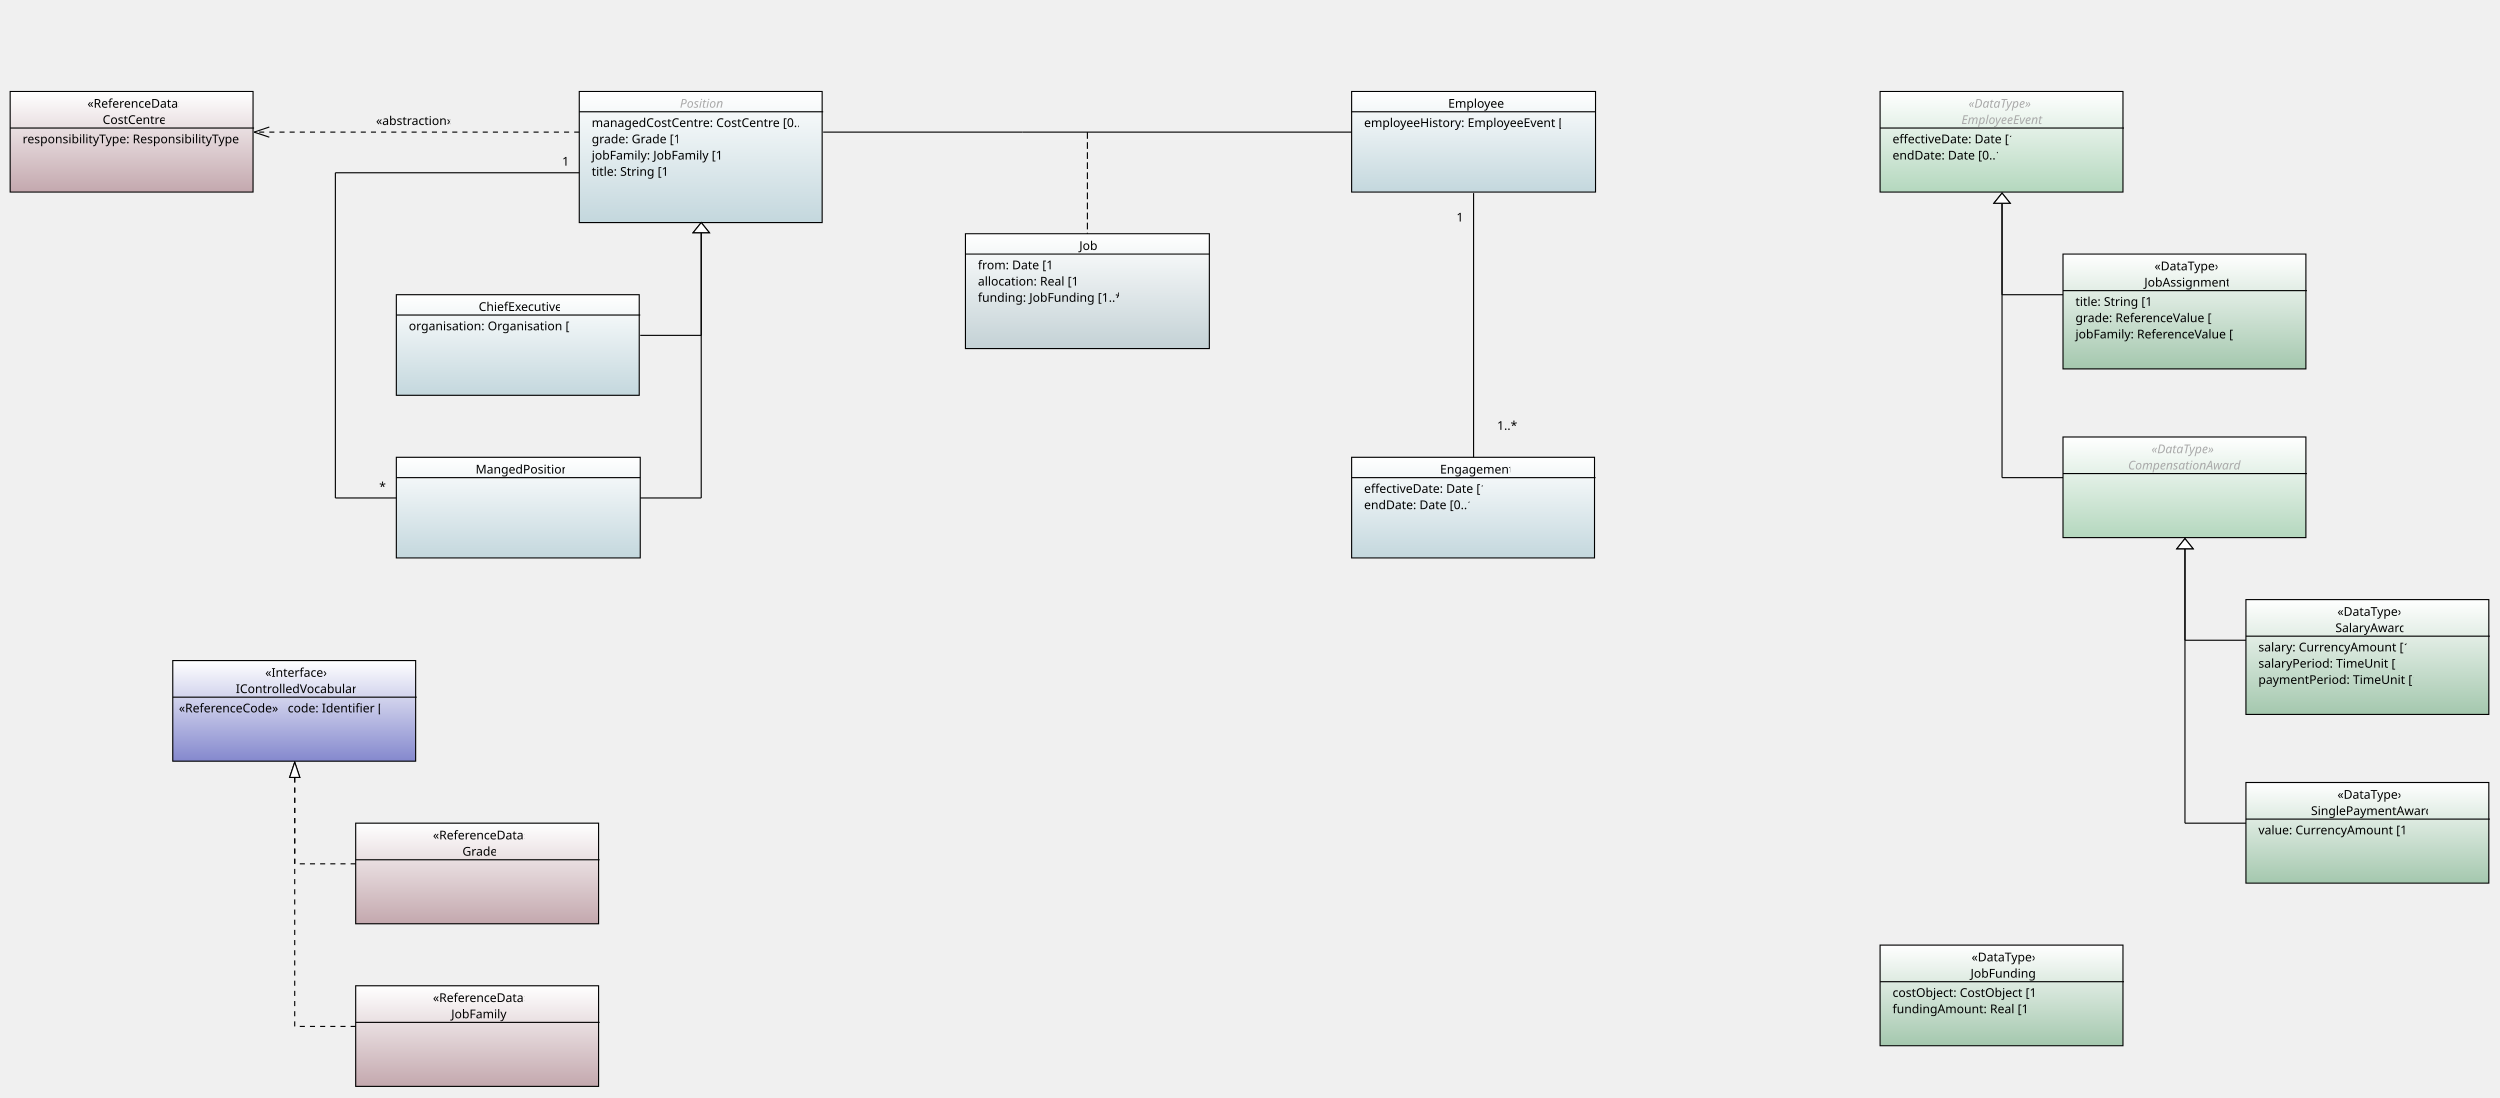
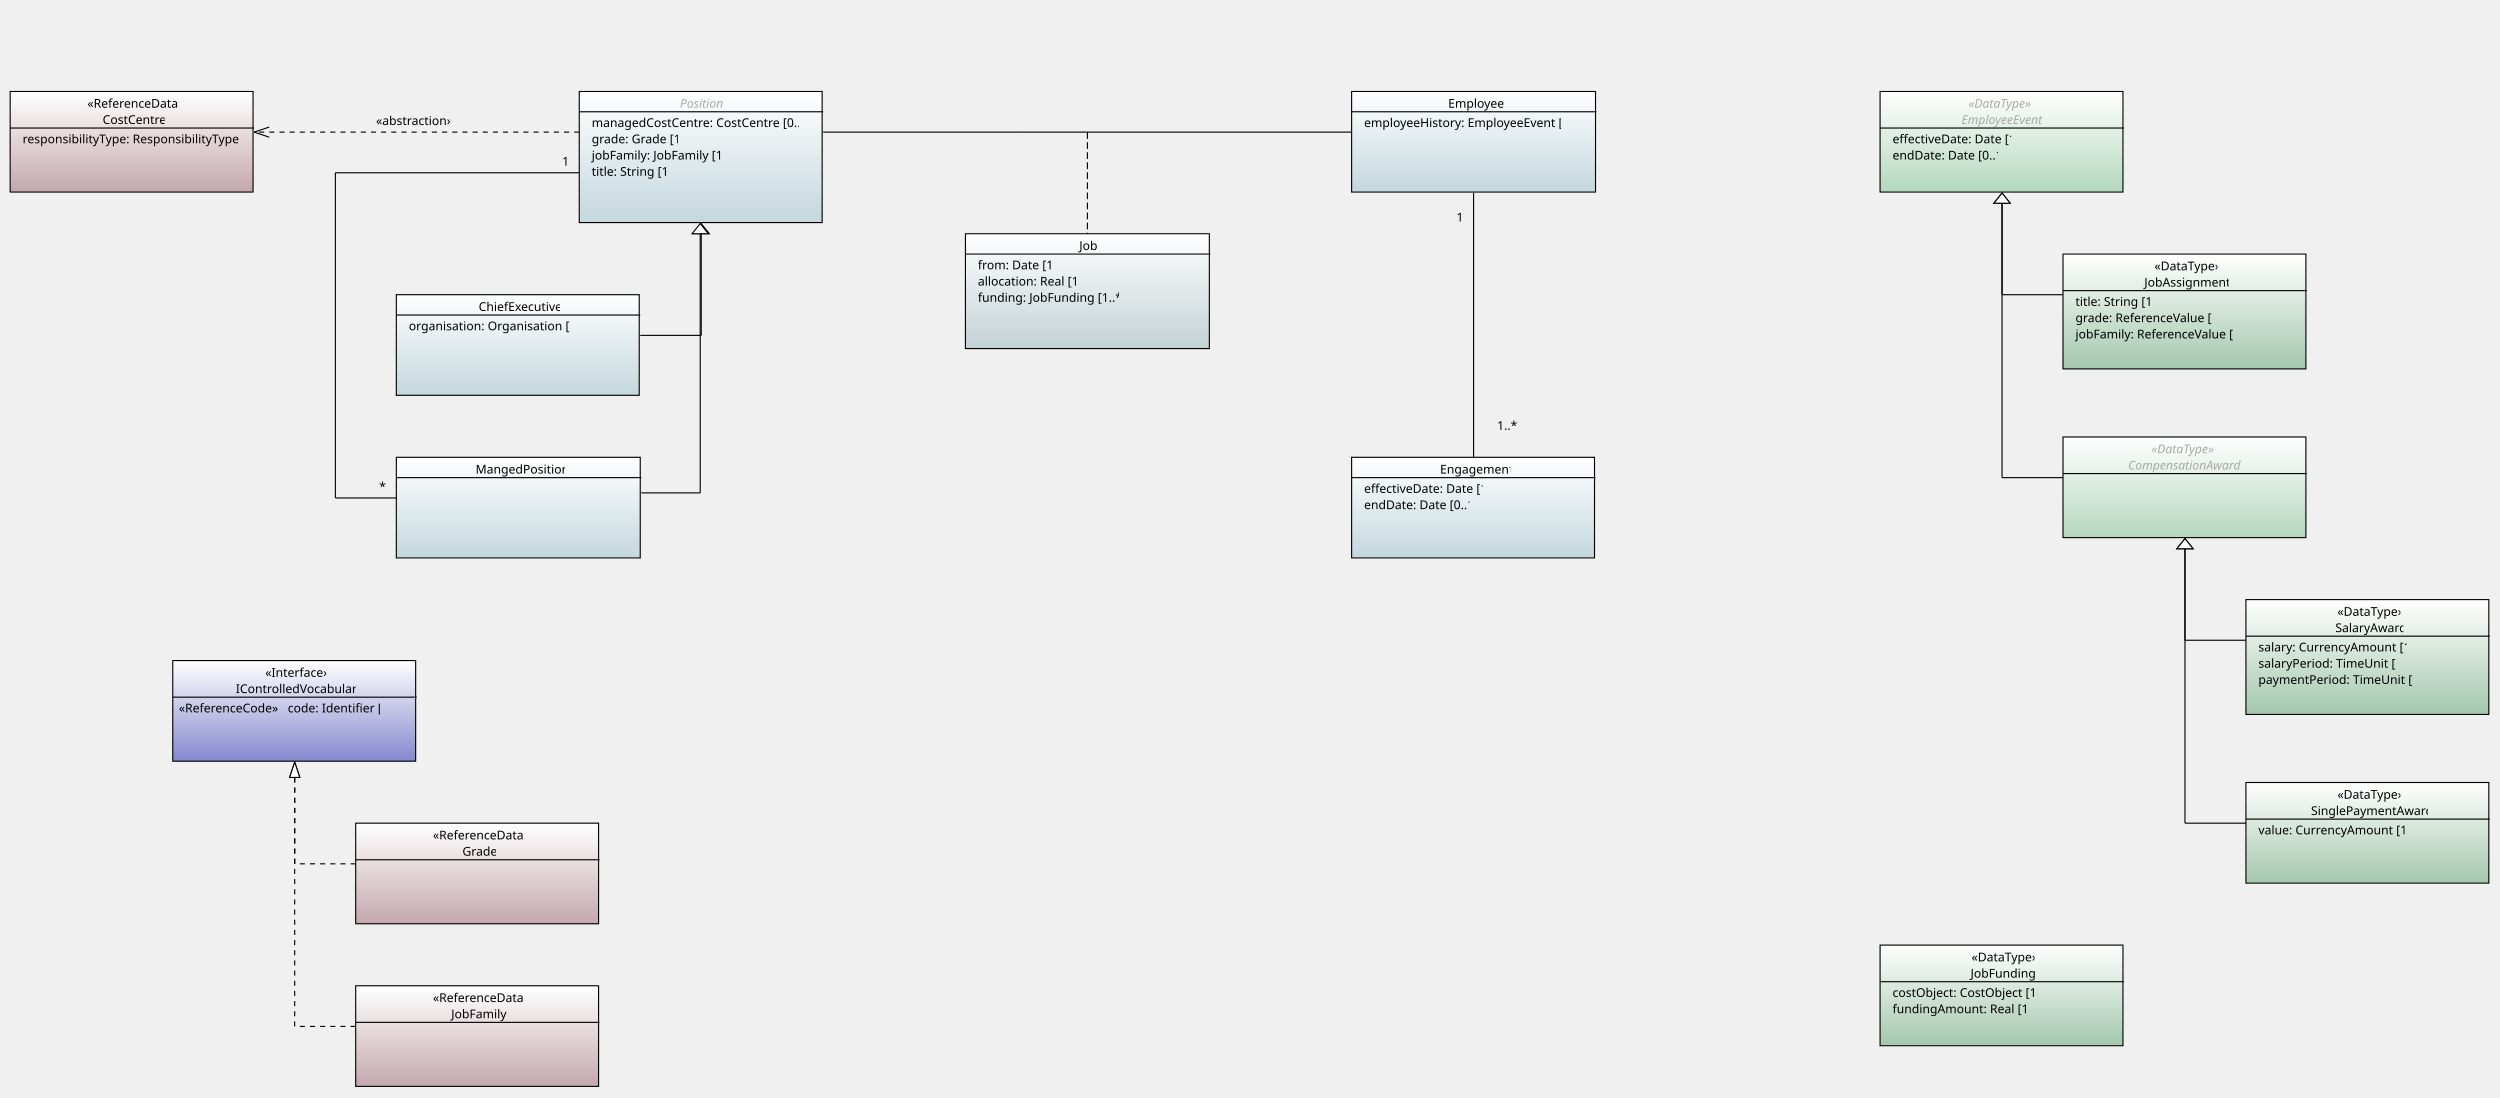
<svg xmlns="http://www.w3.org/2000/svg" xmlns:xlink="http://www.w3.org/1999/xlink" stroke-dasharray="none" shape-rendering="auto" font-family="'Dialog'" width="2460" text-rendering="auto" fill-opacity="1" contentScriptType="text/ecmascript" color-interpolation="auto" color-rendering="auto" preserveAspectRatio="xMidYMid meet" font-size="12px" viewBox="0 0 2460 1080" fill="black" stroke="black" image-rendering="auto" stroke-miterlimit="10" zoomAndPan="magnify" version="1.0" stroke-linecap="square" stroke-linejoin="miter" contentStyleType="text/css" font-style="normal" height="1080" stroke-width="1" stroke-dashoffset="0" font-weight="normal" stroke-opacity="1">
  <defs id="genericDefs" />
  <g>
    <defs id="defs1">
      <linearGradient x1="390" x2="390" y1="450" gradientUnits="userSpaceOnUse" y2="550" xlink:type="simple" xlink:actuate="onLoad" id="linearGradient1" xlink:show="other" spreadMethod="pad">
        <stop stop-opacity="1" stop-color="white" offset="0%" />
        <stop stop-opacity="1" stop-color="rgb(195,215,221)" offset="100%" />
      </linearGradient>
      <linearGradient x1="1330" x2="1330" y1="90" gradientUnits="userSpaceOnUse" y2="190" xlink:type="simple" xlink:actuate="onLoad" id="linearGradient2" xlink:show="other" spreadMethod="pad">
        <stop stop-opacity="1" stop-color="white" offset="0%" />
        <stop stop-opacity="1" stop-color="rgb(195,215,221)" offset="100%" />
      </linearGradient>
      <linearGradient x1="950" x2="950" y1="230" gradientUnits="userSpaceOnUse" y2="344" xlink:type="simple" xlink:actuate="onLoad" id="linearGradient3" xlink:show="other" spreadMethod="pad">
        <stop stop-opacity="1" stop-color="white" offset="0%" />
        <stop stop-opacity="1" stop-color="rgb(195,209,213)" offset="100%" />
      </linearGradient>
      <linearGradient x1="170" x2="170" y1="650" gradientUnits="userSpaceOnUse" y2="750" xlink:type="simple" xlink:actuate="onLoad" id="linearGradient4" xlink:show="other" spreadMethod="pad">
        <stop stop-opacity="1" stop-color="white" offset="0%" />
        <stop stop-opacity="1" stop-color="rgb(131,135,205)" offset="100%" />
      </linearGradient>
      <linearGradient x1="350" x2="350" y1="810" gradientUnits="userSpaceOnUse" y2="910" xlink:type="simple" xlink:actuate="onLoad" id="linearGradient5" xlink:show="other" spreadMethod="pad">
        <stop stop-opacity="1" stop-color="white" offset="0%" />
        <stop stop-opacity="1" stop-color="rgb(195,167,173)" offset="100%" />
      </linearGradient>
      <linearGradient x1="350" x2="350" y1="970" gradientUnits="userSpaceOnUse" y2="1070" xlink:type="simple" xlink:actuate="onLoad" id="linearGradient6" xlink:show="other" spreadMethod="pad">
        <stop stop-opacity="1" stop-color="white" offset="0%" />
        <stop stop-opacity="1" stop-color="rgb(195,167,173)" offset="100%" />
      </linearGradient>
      <linearGradient x1="570" x2="570" y1="90" gradientUnits="userSpaceOnUse" y2="220" xlink:type="simple" xlink:actuate="onLoad" id="linearGradient7" xlink:show="other" spreadMethod="pad">
        <stop stop-opacity="1" stop-color="white" offset="0%" />
        <stop stop-opacity="1" stop-color="rgb(195,215,221)" offset="100%" />
      </linearGradient>
      <linearGradient x1="390" x2="390" y1="290" gradientUnits="userSpaceOnUse" y2="390" xlink:type="simple" xlink:actuate="onLoad" id="linearGradient8" xlink:show="other" spreadMethod="pad">
        <stop stop-opacity="1" stop-color="white" offset="0%" />
        <stop stop-opacity="1" stop-color="rgb(195,215,221)" offset="100%" />
      </linearGradient>
      <linearGradient x1="10" x2="10" y1="90" gradientUnits="userSpaceOnUse" y2="190" xlink:type="simple" xlink:actuate="onLoad" id="linearGradient9" xlink:show="other" spreadMethod="pad">
        <stop stop-opacity="1" stop-color="white" offset="0%" />
        <stop stop-opacity="1" stop-color="rgb(195,167,173)" offset="100%" />
      </linearGradient>
      <linearGradient x1="1850" x2="1850" y1="90" gradientUnits="userSpaceOnUse" y2="190" xlink:type="simple" xlink:actuate="onLoad" id="linearGradient10" xlink:show="other" spreadMethod="pad">
        <stop stop-opacity="1" stop-color="white" offset="0%" />
        <stop stop-opacity="1" stop-color="rgb(179,215,189)" offset="100%" />
      </linearGradient>
      <linearGradient x1="2030" x2="2030" y1="250" gradientUnits="userSpaceOnUse" y2="364" xlink:type="simple" xlink:actuate="onLoad" id="linearGradient11" xlink:show="other" spreadMethod="pad">
        <stop stop-opacity="1" stop-color="white" offset="0%" />
        <stop stop-opacity="1" stop-color="rgb(163,199,173)" offset="100%" />
      </linearGradient>
      <linearGradient x1="2030" x2="2030" y1="430" gradientUnits="userSpaceOnUse" y2="530" xlink:type="simple" xlink:actuate="onLoad" id="linearGradient12" xlink:show="other" spreadMethod="pad">
        <stop stop-opacity="1" stop-color="white" offset="0%" />
        <stop stop-opacity="1" stop-color="rgb(179,215,189)" offset="100%" />
      </linearGradient>
      <linearGradient x1="2210" x2="2210" y1="590" gradientUnits="userSpaceOnUse" y2="704" xlink:type="simple" xlink:actuate="onLoad" id="linearGradient13" xlink:show="other" spreadMethod="pad">
        <stop stop-opacity="1" stop-color="white" offset="0%" />
        <stop stop-opacity="1" stop-color="rgb(163,199,173)" offset="100%" />
      </linearGradient>
      <linearGradient x1="2210" x2="2210" y1="770" gradientUnits="userSpaceOnUse" y2="870" xlink:type="simple" xlink:actuate="onLoad" id="linearGradient14" xlink:show="other" spreadMethod="pad">
        <stop stop-opacity="1" stop-color="white" offset="0%" />
        <stop stop-opacity="1" stop-color="rgb(163,199,173)" offset="100%" />
      </linearGradient>
      <linearGradient x1="1330" x2="1330" y1="450" gradientUnits="userSpaceOnUse" y2="550" xlink:type="simple" xlink:actuate="onLoad" id="linearGradient15" xlink:show="other" spreadMethod="pad">
        <stop stop-opacity="1" stop-color="white" offset="0%" />
        <stop stop-opacity="1" stop-color="rgb(195,215,221)" offset="100%" />
      </linearGradient>
      <linearGradient x1="1850" x2="1850" y1="930" gradientUnits="userSpaceOnUse" y2="1030" xlink:type="simple" xlink:actuate="onLoad" id="linearGradient16" xlink:show="other" spreadMethod="pad">
        <stop stop-opacity="1" stop-color="white" offset="0%" />
        <stop stop-opacity="1" stop-color="rgb(163,199,173)" offset="100%" />
      </linearGradient>
      <clipPath clipPathUnits="userSpaceOnUse" id="clipPath1">
        <path d="M390 450 L390 549 L630 549 L630 450 Z" />
      </clipPath>
      <clipPath clipPathUnits="userSpaceOnUse" id="clipPath2">
        <path d="M467 452 L556 452 L556 469 L467 469 L467 452 Z" />
      </clipPath>
      <clipPath clipPathUnits="userSpaceOnUse" id="clipPath3">
        <path d="M390 469 L632 469 L632 551 L390 551 L390 469 Z" />
      </clipPath>
      <clipPath clipPathUnits="userSpaceOnUse" id="clipPath4">
        <path d="M389 449 L632 449 L632 551 L389 551 L389 449 Z" />
      </clipPath>
      <clipPath clipPathUnits="userSpaceOnUse" id="clipPath5">
        <path d="M1330 90 L1330 189 L1570 189 L1570 90 Z" />
      </clipPath>
      <clipPath clipPathUnits="userSpaceOnUse" id="clipPath6">
        <path d="M1424 92 L1479 92 L1479 109 L1424 109 L1424 92 Z" />
      </clipPath>
      <clipPath clipPathUnits="userSpaceOnUse" id="clipPath7">
        <path d="M1335 111 L1536 111 L1536 128 L1335 128 L1335 111 Z" />
      </clipPath>
      <clipPath clipPathUnits="userSpaceOnUse" id="clipPath8">
        <path d="M1330 109 L1572 109 L1572 191 L1330 191 L1330 109 Z" />
      </clipPath>
      <clipPath clipPathUnits="userSpaceOnUse" id="clipPath9">
        <path d="M1329 89 L1572 89 L1572 191 L1329 191 L1329 89 Z" />
      </clipPath>
      <clipPath clipPathUnits="userSpaceOnUse" id="clipPath10">
        <path d="M950 230 L950 343 L1190 343 L1190 230 Z" />
      </clipPath>
      <clipPath clipPathUnits="userSpaceOnUse" id="clipPath11">
        <path d="M1061 232 L1082 232 L1082 249 L1061 249 L1061 232 Z" />
      </clipPath>
      <clipPath clipPathUnits="userSpaceOnUse" id="clipPath12">
        <path d="M955 251 L1036 251 L1036 268 L955 268 L955 251 Z" />
      </clipPath>
      <clipPath clipPathUnits="userSpaceOnUse" id="clipPath13">
        <path d="M955 267 L1060 267 L1060 284 L955 284 L955 267 Z" />
      </clipPath>
      <clipPath clipPathUnits="userSpaceOnUse" id="clipPath14">
        <path d="M955 283 L1101 283 L1101 300 L955 300 L955 283 Z" />
      </clipPath>
      <clipPath clipPathUnits="userSpaceOnUse" id="clipPath15">
        <path d="M950 249 L1192 249 L1192 345 L950 345 L950 249 Z" />
      </clipPath>
      <clipPath clipPathUnits="userSpaceOnUse" id="clipPath16">
        <path d="M949 229 L1192 229 L1192 345 L949 345 L949 229 Z" />
      </clipPath>
      <clipPath clipPathUnits="userSpaceOnUse" id="clipPath17">
        <path d="M170 650 L170 749 L409 749 L409 650 Z" />
      </clipPath>
      <clipPath clipPathUnits="userSpaceOnUse" id="clipPath18">
        <path d="M260 652 L321 652 L321 669 L260 669 L260 652 Z" />
      </clipPath>
      <clipPath clipPathUnits="userSpaceOnUse" id="clipPath19">
        <path d="M231 668 L350 668 L350 685 L231 685 L231 668 Z" />
      </clipPath>
      <clipPath clipPathUnits="userSpaceOnUse" id="clipPath20">
        <path d="M175 687 L374 687 L374 704 L175 704 L175 687 Z" />
      </clipPath>
      <clipPath clipPathUnits="userSpaceOnUse" id="clipPath21">
        <path d="M170 685 L411 685 L411 751 L170 751 L170 685 Z" />
      </clipPath>
      <clipPath clipPathUnits="userSpaceOnUse" id="clipPath22">
        <path d="M169 649 L411 649 L411 751 L169 751 L169 649 Z" />
      </clipPath>
      <clipPath clipPathUnits="userSpaceOnUse" id="clipPath23">
        <path d="M350 810 L350 909 L589 909 L589 810 Z" />
      </clipPath>
      <clipPath clipPathUnits="userSpaceOnUse" id="clipPath24">
        <path d="M425 812 L516 812 L516 829 L425 829 L425 812 Z" />
      </clipPath>
      <clipPath clipPathUnits="userSpaceOnUse" id="clipPath25">
        <path d="M454 828 L488 828 L488 845 L454 845 L454 828 Z" />
      </clipPath>
      <clipPath clipPathUnits="userSpaceOnUse" id="clipPath26">
        <path d="M350 845 L591 845 L591 911 L350 911 L350 845 Z" />
      </clipPath>
      <clipPath clipPathUnits="userSpaceOnUse" id="clipPath27">
        <path d="M349 809 L591 809 L591 911 L349 911 L349 809 Z" />
      </clipPath>
      <clipPath clipPathUnits="userSpaceOnUse" id="clipPath28">
        <path d="M350 970 L350 1069 L589 1069 L589 970 Z" />
      </clipPath>
      <clipPath clipPathUnits="userSpaceOnUse" id="clipPath29">
        <path d="M425 972 L516 972 L516 989 L425 989 L425 972 Z" />
      </clipPath>
      <clipPath clipPathUnits="userSpaceOnUse" id="clipPath30">
        <path d="M443 988 L498 988 L498 1005 L443 1005 L443 988 Z" />
      </clipPath>
      <clipPath clipPathUnits="userSpaceOnUse" id="clipPath31">
        <path d="M350 1005 L591 1005 L591 1071 L350 1071 L350 1005 Z" />
      </clipPath>
      <clipPath clipPathUnits="userSpaceOnUse" id="clipPath32">
        <path d="M349 969 L591 969 L591 1071 L349 1071 L349 969 Z" />
      </clipPath>
      <clipPath clipPathUnits="userSpaceOnUse" id="clipPath33">
        <path d="M570 90 L570 219 L809 219 L809 90 Z" />
      </clipPath>
      <clipPath clipPathUnits="userSpaceOnUse" id="clipPath34">
        <path d="M668 92 L713 92 L713 109 L668 109 L668 92 Z" />
      </clipPath>
      <clipPath clipPathUnits="userSpaceOnUse" id="clipPath35">
        <path d="M575 111 L786 111 L786 128 L575 128 L575 111 Z" />
      </clipPath>
      <clipPath clipPathUnits="userSpaceOnUse" id="clipPath36">
        <path d="M575 127 L667 127 L667 144 L575 144 L575 127 Z" />
      </clipPath>
      <clipPath clipPathUnits="userSpaceOnUse" id="clipPath37">
        <path d="M575 143 L711 143 L711 160 L575 160 L575 143 Z" />
      </clipPath>
      <clipPath clipPathUnits="userSpaceOnUse" id="clipPath38">
        <path d="M575 159 L657 159 L657 176 L575 176 L575 159 Z" />
      </clipPath>
      <clipPath clipPathUnits="userSpaceOnUse" id="clipPath39">
        <path d="M570 109 L811 109 L811 221 L570 221 L570 109 Z" />
      </clipPath>
      <clipPath clipPathUnits="userSpaceOnUse" id="clipPath40">
        <path d="M569 89 L811 89 L811 221 L569 221 L569 89 Z" />
      </clipPath>
      <clipPath clipPathUnits="userSpaceOnUse" id="clipPath41">
        <path d="M390 290 L390 389 L629 389 L629 290 Z" />
      </clipPath>
      <clipPath clipPathUnits="userSpaceOnUse" id="clipPath42">
        <path d="M470 292 L551 292 L551 309 L470 309 L470 292 Z" />
      </clipPath>
      <clipPath clipPathUnits="userSpaceOnUse" id="clipPath43">
        <path d="M395 311 L560 311 L560 328 L395 328 L395 311 Z" />
      </clipPath>
      <clipPath clipPathUnits="userSpaceOnUse" id="clipPath44">
        <path d="M390 309 L631 309 L631 391 L390 391 L390 309 Z" />
      </clipPath>
      <clipPath clipPathUnits="userSpaceOnUse" id="clipPath45">
        <path d="M389 289 L631 289 L631 391 L389 391 L389 289 Z" />
      </clipPath>
      <clipPath clipPathUnits="userSpaceOnUse" id="clipPath46">
        <path d="M10 90 L10 189 L249 189 L249 90 Z" />
      </clipPath>
      <clipPath clipPathUnits="userSpaceOnUse" id="clipPath47">
        <path d="M85 92 L176 92 L176 109 L85 109 L85 92 Z" />
      </clipPath>
      <clipPath clipPathUnits="userSpaceOnUse" id="clipPath48">
        <path d="M100 108 L162 108 L162 125 L100 125 L100 108 Z" />
      </clipPath>
      <clipPath clipPathUnits="userSpaceOnUse" id="clipPath49">
        <path d="M15 127 L237 127 L237 144 L15 144 L15 127 Z" />
      </clipPath>
      <clipPath clipPathUnits="userSpaceOnUse" id="clipPath50">
        <path d="M10 125 L251 125 L251 191 L10 191 L10 125 Z" />
      </clipPath>
      <clipPath clipPathUnits="userSpaceOnUse" id="clipPath51">
        <path d="M9 89 L251 89 L251 191 L9 191 L9 89 Z" />
      </clipPath>
      <clipPath clipPathUnits="userSpaceOnUse" id="clipPath52">
        <path d="M1850 90 L1850 189 L2089 189 L2089 90 Z" />
      </clipPath>
      <clipPath clipPathUnits="userSpaceOnUse" id="clipPath53">
        <path d="M1936 92 L2006 92 L2006 109 L1936 109 L1936 92 Z" />
      </clipPath>
      <clipPath clipPathUnits="userSpaceOnUse" id="clipPath54">
        <path d="M1929 108 L2013 108 L2013 125 L1929 125 L1929 108 Z" />
      </clipPath>
      <clipPath clipPathUnits="userSpaceOnUse" id="clipPath55">
        <path d="M1855 127 L1979 127 L1979 144 L1855 144 L1855 127 Z" />
      </clipPath>
      <clipPath clipPathUnits="userSpaceOnUse" id="clipPath56">
        <path d="M1855 143 L1966 143 L1966 160 L1855 160 L1855 143 Z" />
      </clipPath>
      <clipPath clipPathUnits="userSpaceOnUse" id="clipPath57">
        <path d="M1850 125 L2091 125 L2091 191 L1850 191 L1850 125 Z" />
      </clipPath>
      <clipPath clipPathUnits="userSpaceOnUse" id="clipPath58">
        <path d="M1849 89 L2091 89 L2091 191 L1849 191 L1849 89 Z" />
      </clipPath>
      <clipPath clipPathUnits="userSpaceOnUse" id="clipPath59">
        <path d="M2030 250 L2030 363 L2269 363 L2269 250 Z" />
      </clipPath>
      <clipPath clipPathUnits="userSpaceOnUse" id="clipPath60">
        <path d="M2119 252 L2182 252 L2182 269 L2119 269 L2119 252 Z" />
      </clipPath>
      <clipPath clipPathUnits="userSpaceOnUse" id="clipPath61">
        <path d="M2109 268 L2193 268 L2193 285 L2109 285 L2109 268 Z" />
      </clipPath>
      <clipPath clipPathUnits="userSpaceOnUse" id="clipPath62">
        <path d="M2035 287 L2117 287 L2117 304 L2035 304 L2035 287 Z" />
      </clipPath>
      <clipPath clipPathUnits="userSpaceOnUse" id="clipPath63">
        <path d="M2035 303 L2176 303 L2176 320 L2035 320 L2035 303 Z" />
      </clipPath>
      <clipPath clipPathUnits="userSpaceOnUse" id="clipPath64">
        <path d="M2035 319 L2198 319 L2198 336 L2035 336 L2035 319 Z" />
      </clipPath>
      <clipPath clipPathUnits="userSpaceOnUse" id="clipPath65">
        <path d="M2030 285 L2271 285 L2271 365 L2030 365 L2030 285 Z" />
      </clipPath>
      <clipPath clipPathUnits="userSpaceOnUse" id="clipPath66">
        <path d="M2029 249 L2271 249 L2271 365 L2029 365 L2029 249 Z" />
      </clipPath>
      <clipPath clipPathUnits="userSpaceOnUse" id="clipPath67">
        <path d="M2030 430 L2030 529 L2269 529 L2269 430 Z" />
      </clipPath>
      <clipPath clipPathUnits="userSpaceOnUse" id="clipPath68">
        <path d="M2116 432 L2186 432 L2186 449 L2116 449 L2116 432 Z" />
      </clipPath>
      <clipPath clipPathUnits="userSpaceOnUse" id="clipPath69">
        <path d="M2093 448 L2209 448 L2209 465 L2093 465 L2093 448 Z" />
      </clipPath>
      <clipPath clipPathUnits="userSpaceOnUse" id="clipPath70">
        <path d="M2030 465 L2271 465 L2271 531 L2030 531 L2030 465 Z" />
      </clipPath>
      <clipPath clipPathUnits="userSpaceOnUse" id="clipPath71">
        <path d="M2029 429 L2271 429 L2271 531 L2029 531 L2029 429 Z" />
      </clipPath>
      <clipPath clipPathUnits="userSpaceOnUse" id="clipPath72">
        <path d="M2210 590 L2210 703 L2449 703 L2449 590 Z" />
      </clipPath>
      <clipPath clipPathUnits="userSpaceOnUse" id="clipPath73">
        <path d="M2299 592 L2362 592 L2362 609 L2299 609 L2299 592 Z" />
      </clipPath>
      <clipPath clipPathUnits="userSpaceOnUse" id="clipPath74">
        <path d="M2297 608 L2365 608 L2365 625 L2297 625 L2297 608 Z" />
      </clipPath>
      <clipPath clipPathUnits="userSpaceOnUse" id="clipPath75">
        <path d="M2215 627 L2368 627 L2368 644 L2215 644 L2215 627 Z" />
      </clipPath>
      <clipPath clipPathUnits="userSpaceOnUse" id="clipPath76">
        <path d="M2215 643 L2358 643 L2358 660 L2215 660 L2215 643 Z" />
      </clipPath>
      <clipPath clipPathUnits="userSpaceOnUse" id="clipPath77">
        <path d="M2215 659 L2375 659 L2375 676 L2215 676 L2215 659 Z" />
      </clipPath>
      <clipPath clipPathUnits="userSpaceOnUse" id="clipPath78">
        <path d="M2210 625 L2451 625 L2451 705 L2210 705 L2210 625 Z" />
      </clipPath>
      <clipPath clipPathUnits="userSpaceOnUse" id="clipPath79">
        <path d="M2209 589 L2451 589 L2451 705 L2209 705 L2209 589 Z" />
      </clipPath>
      <clipPath clipPathUnits="userSpaceOnUse" id="clipPath80">
        <path d="M2210 770 L2210 869 L2449 869 L2449 770 Z" />
      </clipPath>
      <clipPath clipPathUnits="userSpaceOnUse" id="clipPath81">
        <path d="M2299 772 L2362 772 L2362 789 L2299 789 L2299 772 Z" />
      </clipPath>
      <clipPath clipPathUnits="userSpaceOnUse" id="clipPath82">
        <path d="M2273 788 L2389 788 L2389 805 L2273 805 L2273 788 Z" />
      </clipPath>
      <clipPath clipPathUnits="userSpaceOnUse" id="clipPath83">
        <path d="M2215 807 L2366 807 L2366 824 L2215 824 L2215 807 Z" />
      </clipPath>
      <clipPath clipPathUnits="userSpaceOnUse" id="clipPath84">
        <path d="M2210 805 L2451 805 L2451 871 L2210 871 L2210 805 Z" />
      </clipPath>
      <clipPath clipPathUnits="userSpaceOnUse" id="clipPath85">
        <path d="M2209 769 L2451 769 L2451 871 L2209 871 L2209 769 Z" />
      </clipPath>
      <clipPath clipPathUnits="userSpaceOnUse" id="clipPath86">
        <path d="M1330 450 L1330 549 L1569 549 L1569 450 Z" />
      </clipPath>
      <clipPath clipPathUnits="userSpaceOnUse" id="clipPath87">
        <path d="M1416 452 L1486 452 L1486 469 L1416 469 L1416 452 Z" />
      </clipPath>
      <clipPath clipPathUnits="userSpaceOnUse" id="clipPath88">
        <path d="M1335 471 L1459 471 L1459 488 L1335 488 L1335 471 Z" />
      </clipPath>
      <clipPath clipPathUnits="userSpaceOnUse" id="clipPath89">
        <path d="M1335 487 L1446 487 L1446 504 L1335 504 L1335 487 Z" />
      </clipPath>
      <clipPath clipPathUnits="userSpaceOnUse" id="clipPath90">
        <path d="M1330 469 L1571 469 L1571 551 L1330 551 L1330 469 Z" />
      </clipPath>
      <clipPath clipPathUnits="userSpaceOnUse" id="clipPath91">
        <path d="M1329 449 L1571 449 L1571 551 L1329 551 L1329 449 Z" />
      </clipPath>
      <clipPath clipPathUnits="userSpaceOnUse" id="clipPath92">
        <path d="M1850 930 L1850 1029 L2089 1029 L2089 930 Z" />
      </clipPath>
      <clipPath clipPathUnits="userSpaceOnUse" id="clipPath93">
        <path d="M1939 932 L2002 932 L2002 949 L1939 949 L1939 932 Z" />
      </clipPath>
      <clipPath clipPathUnits="userSpaceOnUse" id="clipPath94">
        <path d="M1938 948 L2003 948 L2003 965 L1938 965 L1938 948 Z" />
      </clipPath>
      <clipPath clipPathUnits="userSpaceOnUse" id="clipPath95">
        <path d="M1855 967 L2002 967 L2002 984 L1855 984 L1855 967 Z" />
      </clipPath>
      <clipPath clipPathUnits="userSpaceOnUse" id="clipPath96">
        <path d="M1855 983 L1994 983 L1994 1000 L1855 1000 L1855 983 Z" />
      </clipPath>
      <clipPath clipPathUnits="userSpaceOnUse" id="clipPath97">
        <path d="M1850 965 L2091 965 L2091 1031 L1850 1031 L1850 965 Z" />
      </clipPath>
      <clipPath clipPathUnits="userSpaceOnUse" id="clipPath98">
        <path d="M1849 929 L2091 929 L2091 1031 L1849 1031 L1849 929 Z" />
      </clipPath>
      <clipPath clipPathUnits="userSpaceOnUse" id="clipPath99">
        <path d="M-1 -1 L2461 -1 L2461 1081 L-1 1081 L-1 -1 Z" />
      </clipPath>
      <clipPath clipPathUnits="userSpaceOnUse" id="clipPath100">
-         <path d="M681 218 L700 218 L700 231 L681 231 L681 218 Z" />
+         <path d="M681 219 L700 219 L700 232 L681 232 L681 219 Z" />
      </clipPath>
      <clipPath clipPathUnits="userSpaceOnUse" id="clipPath101">
+         <path d="M680 219 L699 219 L699 232 L680 232 L680 219 Z" />
+       </clipPath>
+       <clipPath clipPathUnits="userSpaceOnUse" id="clipPath102">
        <path d="M369 469 L380 469 L380 486 L369 486 L369 469 Z" />
      </clipPath>
-       <clipPath clipPathUnits="userSpaceOnUse" id="clipPath102">
+       <clipPath clipPathUnits="userSpaceOnUse" id="clipPath103">
        <path d="M549 149 L561 149 L561 166 L549 166 L549 149 Z" />
      </clipPath>
-       <clipPath clipPathUnits="userSpaceOnUse" id="clipPath103">
+       <clipPath clipPathUnits="userSpaceOnUse" id="clipPath104">
        <path d="M369 109 L443 109 L443 126 L369 126 L369 109 Z" />
      </clipPath>
-       <clipPath clipPathUnits="userSpaceOnUse" id="clipPath104">
+       <clipPath clipPathUnits="userSpaceOnUse" id="clipPath105">
        <path d="M249 124 L267 124 L267 137 L249 137 L249 124 Z" />
      </clipPath>
-       <clipPath clipPathUnits="userSpaceOnUse" id="clipPath105">
+       <clipPath clipPathUnits="userSpaceOnUse" id="clipPath106">
        <path d="M284 749 L297 749 L297 767 L284 767 L284 749 Z" />
      </clipPath>
-       <clipPath clipPathUnits="userSpaceOnUse" id="clipPath106">
+       <clipPath clipPathUnits="userSpaceOnUse" id="clipPath107">
        <path d="M1961 189 L1980 189 L1980 202 L1961 202 L1961 189 Z" />
      </clipPath>
-       <clipPath clipPathUnits="userSpaceOnUse" id="clipPath107">
+       <clipPath clipPathUnits="userSpaceOnUse" id="clipPath108">
        <path d="M2141 529 L2160 529 L2160 542 L2141 542 L2141 529 Z" />
      </clipPath>
-       <clipPath clipPathUnits="userSpaceOnUse" id="clipPath108">
+       <clipPath clipPathUnits="userSpaceOnUse" id="clipPath109">
        <path d="M1429 204 L1441 204 L1441 221 L1429 221 L1429 204 Z" />
      </clipPath>
-       <clipPath clipPathUnits="userSpaceOnUse" id="clipPath109">
+       <clipPath clipPathUnits="userSpaceOnUse" id="clipPath110">
        <path d="M1469 409 L1492 409 L1492 426 L1469 426 L1469 409 Z" />
      </clipPath>
    </defs>
    <g fill="url(#linearGradient1)" stroke-miterlimit="0" stroke-width="0" font-family="'Segoe UI'" stroke="url(#linearGradient1)" stroke-linejoin="round">
      <rect x="390" width="241" height="100" y="450" clip-path="url(#clipPath1)" stroke="none" />
      <text fill="black" x="468" xml:space="preserve" y="466" clip-path="url(#clipPath2)" stroke="none">MangedPosition</text>
    </g>
    <g stroke-linecap="butt" font-family="'Segoe UI'" stroke-width="1.1">
-       <line y2="470" fill="none" x1="390" clip-path="url(#clipPath3)" x2="630" y1="470" />
+       <line y2="470" fill="none" x1="390" clip-path="url(#clipPath3)" x2="631" y1="470" />
      <rect x="390" y="450" clip-path="url(#clipPath4)" fill="none" width="240" rx="0" ry="0" height="99" />
      <rect x="1330" y="90" clip-path="url(#clipPath5)" fill="url(#linearGradient2)" width="241" height="100" stroke="none" />
      <text x="1425" xml:space="preserve" y="106" clip-path="url(#clipPath6)" stroke="none">Employee</text>
      <text x="1336" xml:space="preserve" y="125" clip-path="url(#clipPath7)" stroke="none">  employeeHistory: EmployeeEvent [*]</text>
-       <line y2="110" fill="none" x1="1330" clip-path="url(#clipPath8)" x2="1570" y1="110" />
+       <line y2="110" fill="none" x1="1330" clip-path="url(#clipPath8)" x2="1571" y1="110" />
      <rect x="1330" y="90" clip-path="url(#clipPath9)" fill="none" width="240" rx="0" ry="0" height="99" />
      <rect x="950" y="230" clip-path="url(#clipPath10)" fill="url(#linearGradient3)" width="241" height="114" stroke="none" />
      <text x="1062" xml:space="preserve" y="246" clip-path="url(#clipPath11)" stroke="none">Job</text>
      <text x="956" xml:space="preserve" y="265" clip-path="url(#clipPath12)" stroke="none">  from: Date [1]</text>
      <text x="956" xml:space="preserve" y="281" clip-path="url(#clipPath13)" stroke="none">  allocation: Real [1]</text>
      <text x="956" xml:space="preserve" y="297" clip-path="url(#clipPath14)" stroke="none">  funding: JobFunding [1..*]</text>
-       <line y2="250" fill="none" x1="950" clip-path="url(#clipPath15)" x2="1190" y1="250" />
+       <line y2="250" fill="none" x1="950" clip-path="url(#clipPath15)" x2="1191" y1="250" />
      <rect x="950" y="230" clip-path="url(#clipPath16)" fill="none" width="240" rx="0" ry="0" height="113" />
      <rect x="170" y="650" clip-path="url(#clipPath17)" fill="url(#linearGradient4)" width="240" height="100" stroke="none" />
      <text x="261" xml:space="preserve" y="666" clip-path="url(#clipPath18)" stroke="none">«Interface»</text>
      <text x="232" xml:space="preserve" y="682" clip-path="url(#clipPath19)" stroke="none">IControlledVocabulary</text>
      <text x="176" xml:space="preserve" y="701" clip-path="url(#clipPath20)" stroke="none">«ReferenceCode»   code: Identifier [1]</text>
      <line y2="686" fill="none" x1="170" clip-path="url(#clipPath21)" x2="410" y1="686" />
      <rect x="170" y="650" clip-path="url(#clipPath22)" fill="none" width="239" rx="0" ry="0" height="99" />
      <rect x="350" y="810" clip-path="url(#clipPath23)" fill="url(#linearGradient5)" width="240" height="100" stroke="none" />
      <text x="426" xml:space="preserve" y="826" clip-path="url(#clipPath24)" stroke="none">«ReferenceData»</text>
      <text x="455" xml:space="preserve" y="842" clip-path="url(#clipPath25)" stroke="none">Grade</text>
      <line y2="846" fill="none" x1="350" clip-path="url(#clipPath26)" x2="590" y1="846" />
      <rect x="350" y="810" clip-path="url(#clipPath27)" fill="none" width="239" rx="0" ry="0" height="99" />
      <rect x="350" y="970" clip-path="url(#clipPath28)" fill="url(#linearGradient6)" width="240" height="100" stroke="none" />
      <text x="426" xml:space="preserve" y="986" clip-path="url(#clipPath29)" stroke="none">«ReferenceData»</text>
      <text x="444" xml:space="preserve" y="1002" clip-path="url(#clipPath30)" stroke="none">JobFamily</text>
      <line y2="1006" fill="none" x1="350" clip-path="url(#clipPath31)" x2="590" y1="1006" />
      <rect x="350" y="970" clip-path="url(#clipPath32)" fill="none" width="239" rx="0" ry="0" height="99" />
      <rect x="570" y="90" clip-path="url(#clipPath33)" fill="url(#linearGradient7)" width="240" height="130" stroke="none" />
      <text x="669" y="106" clip-path="url(#clipPath34)" fill="rgb(169,169,169)" font-style="italic" stroke="none" xml:space="preserve">Position</text>
      <text x="576" xml:space="preserve" y="125" clip-path="url(#clipPath35)" stroke="none">  managedCostCentre: CostCentre [0..1]</text>
      <text x="576" xml:space="preserve" y="141" clip-path="url(#clipPath36)" stroke="none">  grade: Grade [1]</text>
      <text x="576" xml:space="preserve" y="157" clip-path="url(#clipPath37)" stroke="none">  jobFamily: JobFamily [1]</text>
      <text x="576" xml:space="preserve" y="173" clip-path="url(#clipPath38)" stroke="none">  title: String [1]</text>
      <line y2="110" fill="none" x1="570" clip-path="url(#clipPath39)" x2="810" y1="110" />
      <rect x="570" y="90" clip-path="url(#clipPath40)" fill="none" width="239" rx="0" ry="0" height="129" />
      <rect x="390" y="290" clip-path="url(#clipPath41)" fill="url(#linearGradient8)" width="240" height="100" stroke="none" />
      <text x="471" xml:space="preserve" y="306" clip-path="url(#clipPath42)" stroke="none">ChiefExecutive</text>
      <text x="396" xml:space="preserve" y="325" clip-path="url(#clipPath43)" stroke="none">  organisation: Organisation [1]</text>
      <line y2="310" fill="none" x1="390" clip-path="url(#clipPath44)" x2="630" y1="310" />
      <rect x="390" y="290" clip-path="url(#clipPath45)" fill="none" width="239" rx="0" ry="0" height="99" />
      <rect x="10" y="90" clip-path="url(#clipPath46)" fill="url(#linearGradient9)" width="240" height="100" stroke="none" />
      <text x="86" xml:space="preserve" y="106" clip-path="url(#clipPath47)" stroke="none">«ReferenceData»</text>
      <text x="101" xml:space="preserve" y="122" clip-path="url(#clipPath48)" stroke="none">CostCentre</text>
      <text x="16" xml:space="preserve" y="141" clip-path="url(#clipPath49)" stroke="none">  responsibilityType: ResponsibilityType [1]</text>
      <line y2="126" fill="none" x1="10" clip-path="url(#clipPath50)" x2="250" y1="126" />
      <rect x="10" y="90" clip-path="url(#clipPath51)" fill="none" width="239" rx="0" ry="0" height="99" />
      <rect x="1850" y="90" clip-path="url(#clipPath52)" fill="url(#linearGradient10)" width="240" height="100" stroke="none" />
      <text x="1937" y="106" clip-path="url(#clipPath53)" fill="rgb(169,169,169)" font-style="italic" stroke="none" xml:space="preserve">«DataType»</text>
      <text x="1930" y="122" clip-path="url(#clipPath54)" fill="rgb(169,169,169)" font-style="italic" stroke="none" xml:space="preserve">EmployeeEvent</text>
      <text x="1856" xml:space="preserve" y="141" clip-path="url(#clipPath55)" stroke="none">  effectiveDate: Date [1]</text>
      <text x="1856" xml:space="preserve" y="157" clip-path="url(#clipPath56)" stroke="none">  endDate: Date [0..1]</text>
      <line y2="126" fill="none" x1="1850" clip-path="url(#clipPath57)" x2="2090" y1="126" />
      <rect x="1850" y="90" clip-path="url(#clipPath58)" fill="none" width="239" rx="0" ry="0" height="99" />
      <rect x="2030" y="250" clip-path="url(#clipPath59)" fill="url(#linearGradient11)" width="240" height="114" stroke="none" />
      <text x="2120" xml:space="preserve" y="266" clip-path="url(#clipPath60)" stroke="none">«DataType»</text>
      <text x="2110" xml:space="preserve" y="282" clip-path="url(#clipPath61)" stroke="none">JobAssignment</text>
      <text x="2036" xml:space="preserve" y="301" clip-path="url(#clipPath62)" stroke="none">  title: String [1]</text>
      <text x="2036" xml:space="preserve" y="317" clip-path="url(#clipPath63)" stroke="none">  grade: ReferenceValue [1]</text>
      <text x="2036" xml:space="preserve" y="333" clip-path="url(#clipPath64)" stroke="none">  jobFamily: ReferenceValue [1]</text>
      <line y2="286" fill="none" x1="2030" clip-path="url(#clipPath65)" x2="2270" y1="286" />
      <rect x="2030" y="250" clip-path="url(#clipPath66)" fill="none" width="239" rx="0" ry="0" height="113" />
      <rect x="2030" y="430" clip-path="url(#clipPath67)" fill="url(#linearGradient12)" width="240" height="100" stroke="none" />
      <text x="2117" y="446" clip-path="url(#clipPath68)" fill="rgb(169,169,169)" font-style="italic" stroke="none" xml:space="preserve">«DataType»</text>
      <text x="2094" y="462" clip-path="url(#clipPath69)" fill="rgb(169,169,169)" font-style="italic" stroke="none" xml:space="preserve">CompensationAward</text>
      <line y2="466" fill="none" x1="2030" clip-path="url(#clipPath70)" x2="2270" y1="466" />
      <rect x="2030" y="430" clip-path="url(#clipPath71)" fill="none" width="239" rx="0" ry="0" height="99" />
      <rect x="2210" y="590" clip-path="url(#clipPath72)" fill="url(#linearGradient13)" width="240" height="114" stroke="none" />
      <text x="2300" xml:space="preserve" y="606" clip-path="url(#clipPath73)" stroke="none">«DataType»</text>
      <text x="2298" xml:space="preserve" y="622" clip-path="url(#clipPath74)" stroke="none">SalaryAward</text>
      <text x="2216" xml:space="preserve" y="641" clip-path="url(#clipPath75)" stroke="none">  salary: CurrencyAmount [1]</text>
      <text x="2216" xml:space="preserve" y="657" clip-path="url(#clipPath76)" stroke="none">  salaryPeriod: TimeUnit [1]</text>
      <text x="2216" xml:space="preserve" y="673" clip-path="url(#clipPath77)" stroke="none">  paymentPeriod: TimeUnit [1]</text>
      <line y2="626" fill="none" x1="2210" clip-path="url(#clipPath78)" x2="2450" y1="626" />
      <rect x="2210" y="590" clip-path="url(#clipPath79)" fill="none" width="239" rx="0" ry="0" height="113" />
      <rect x="2210" y="770" clip-path="url(#clipPath80)" fill="url(#linearGradient14)" width="240" height="100" stroke="none" />
      <text x="2300" xml:space="preserve" y="786" clip-path="url(#clipPath81)" stroke="none">«DataType»</text>
      <text x="2274" xml:space="preserve" y="802" clip-path="url(#clipPath82)" stroke="none">SinglePaymentAward</text>
      <text x="2216" xml:space="preserve" y="821" clip-path="url(#clipPath83)" stroke="none">  value: CurrencyAmount [1]</text>
      <line y2="806" fill="none" x1="2210" clip-path="url(#clipPath84)" x2="2450" y1="806" />
      <rect x="2210" y="770" clip-path="url(#clipPath85)" fill="none" width="239" rx="0" ry="0" height="99" />
      <rect x="1330" y="450" clip-path="url(#clipPath86)" fill="url(#linearGradient15)" width="240" height="100" stroke="none" />
      <text x="1417" xml:space="preserve" y="466" clip-path="url(#clipPath87)" stroke="none">Engagement</text>
      <text x="1336" xml:space="preserve" y="485" clip-path="url(#clipPath88)" stroke="none">  effectiveDate: Date [1]</text>
      <text x="1336" xml:space="preserve" y="501" clip-path="url(#clipPath89)" stroke="none">  endDate: Date [0..1]</text>
      <line y2="470" fill="none" x1="1330" clip-path="url(#clipPath90)" x2="1570" y1="470" />
      <rect x="1330" y="450" clip-path="url(#clipPath91)" fill="none" width="239" rx="0" ry="0" height="99" />
      <rect x="1850" y="930" clip-path="url(#clipPath92)" fill="url(#linearGradient16)" width="240" height="100" stroke="none" />
      <text x="1940" xml:space="preserve" y="946" clip-path="url(#clipPath93)" stroke="none">«DataType»</text>
      <text x="1939" xml:space="preserve" y="962" clip-path="url(#clipPath94)" stroke="none">JobFunding</text>
      <text x="1856" xml:space="preserve" y="981" clip-path="url(#clipPath95)" stroke="none">  costObject: CostObject [1]</text>
      <text x="1856" xml:space="preserve" y="997" clip-path="url(#clipPath96)" stroke="none">  fundingAmount: Real [1]</text>
      <line y2="966" fill="none" x1="1850" clip-path="url(#clipPath97)" x2="2090" y1="966" />
      <rect x="1850" y="930" clip-path="url(#clipPath98)" fill="none" width="239" rx="0" ry="0" height="99" />
      <line clip-path="url(#clipPath99)" fill="none" text-rendering="optimizeLegibility" x1="810" x2="1006" y1="130" y2="130" />
      <line clip-path="url(#clipPath99)" fill="none" text-rendering="optimizeLegibility" x1="1006" x2="1330" y1="130" y2="130" />
      <line clip-path="url(#clipPath99)" fill="none" text-rendering="optimizeLegibility" x1="1070" x2="1070" y1="130" y2="230" stroke-dasharray="6.6,3.3" />
      <line clip-path="url(#clipPath99)" fill="none" text-rendering="optimizeLegibility" x1="630" x2="690" y1="330" y2="330" />
-       <line clip-path="url(#clipPath99)" fill="none" text-rendering="optimizeLegibility" x1="690" x2="690" y1="330" y2="219" />
-       <polygon fill="white" text-rendering="optimizeLegibility" clip-path="url(#clipPath100)" points=" 690 219 698 229 682 229" stroke="none" />
-       <polygon fill="none" text-rendering="optimizeLegibility" clip-path="url(#clipPath100)" points=" 690 219 698 229 682 229" />
-       <line clip-path="url(#clipPath99)" fill="none" text-rendering="optimizeLegibility" x1="630" x2="690" y1="490" y2="490" />
-       <line clip-path="url(#clipPath99)" fill="none" text-rendering="optimizeLegibility" x1="690" x2="690" y1="490" y2="219" />
-       <polygon fill="white" text-rendering="optimizeLegibility" clip-path="url(#clipPath100)" points=" 690 219 698 229 682 229" stroke="none" />
-       <polygon fill="none" text-rendering="optimizeLegibility" clip-path="url(#clipPath100)" points=" 690 219 698 229 682 229" />
+       <line clip-path="url(#clipPath99)" fill="none" text-rendering="optimizeLegibility" x1="690" x2="690" y1="330" y2="220" />
+       <polygon fill="white" text-rendering="optimizeLegibility" clip-path="url(#clipPath100)" points=" 690 220 698 230 682 230" stroke="none" />
+       <polygon fill="none" text-rendering="optimizeLegibility" clip-path="url(#clipPath100)" points=" 690 220 698 230 682 230" />
+       <line clip-path="url(#clipPath99)" fill="none" text-rendering="optimizeLegibility" x1="631" x2="689" y1="485" y2="485" />
+       <line clip-path="url(#clipPath99)" fill="none" text-rendering="optimizeLegibility" x1="689" x2="689" y1="485" y2="220" />
+       <polygon fill="white" text-rendering="optimizeLegibility" clip-path="url(#clipPath101)" points=" 689 220 697 230 681 230" stroke="none" />
+       <polygon fill="none" text-rendering="optimizeLegibility" clip-path="url(#clipPath101)" points=" 689 220 697 230 681 230" />
      <line clip-path="url(#clipPath99)" fill="none" text-rendering="optimizeLegibility" x1="390" x2="330" y1="490" y2="490" />
      <line clip-path="url(#clipPath99)" fill="none" text-rendering="optimizeLegibility" x1="330" x2="330" y1="490" y2="170" />
      <line clip-path="url(#clipPath99)" fill="none" text-rendering="optimizeLegibility" x1="330" x2="570" y1="170" y2="170" />
-       <text text-rendering="optimizeLegibility" x="370" xml:space="preserve" y="483" clip-path="url(#clipPath101)" stroke="none"> *</text>
-       <text text-rendering="optimizeLegibility" x="550" xml:space="preserve" y="163" clip-path="url(#clipPath102)" stroke="none"> 1</text>
+       <text text-rendering="optimizeLegibility" x="370" xml:space="preserve" y="483" clip-path="url(#clipPath102)" stroke="none"> *</text>
+       <text text-rendering="optimizeLegibility" x="550" xml:space="preserve" y="163" clip-path="url(#clipPath103)" stroke="none"> 1</text>
      <line clip-path="url(#clipPath99)" fill="none" text-rendering="optimizeLegibility" x1="570" x2="250" y1="130" y2="130" stroke-dasharray="5,5,5,5,5,5,5,5,5,5" />
-       <text x="370" y="123" clip-path="url(#clipPath103)" text-rendering="optimizeLegibility" stroke-dasharray="5,5,5,5,5,5,5,5,5,5" stroke="none" xml:space="preserve">«abstraction»</text>
-       <line clip-path="url(#clipPath104)" fill="none" text-rendering="optimizeLegibility" x1="265" x2="250" y1="125" y2="130" />
-       <line clip-path="url(#clipPath104)" fill="none" text-rendering="optimizeLegibility" x1="250" x2="265" y1="130" y2="135" />
+       <text x="370" y="123" clip-path="url(#clipPath104)" text-rendering="optimizeLegibility" stroke-dasharray="5,5,5,5,5,5,5,5,5,5" stroke="none" xml:space="preserve">«abstraction»</text>
+       <line clip-path="url(#clipPath105)" fill="none" text-rendering="optimizeLegibility" x1="265" x2="250" y1="125" y2="130" />
+       <line clip-path="url(#clipPath105)" fill="none" text-rendering="optimizeLegibility" x1="250" x2="265" y1="130" y2="135" />
      <line clip-path="url(#clipPath99)" fill="none" text-rendering="optimizeLegibility" x1="350" x2="290" y1="850" y2="850" stroke-dasharray="5,5,5,5,5,5,5,5,5,5" />
      <line clip-path="url(#clipPath99)" fill="none" text-rendering="optimizeLegibility" x1="290" x2="290" y1="850" y2="750" stroke-dasharray="5,5,5,5,5,5,5,5,5,5" />
    </g>
    <g stroke-linecap="butt" fill="white" text-rendering="optimizeLegibility" font-family="'Segoe UI'" stroke-dasharray="5,5,5,5,5,5,5,5,5,5" stroke="white" stroke-width="1.1">
-       <polygon points=" 290 750 295 765 285 765" stroke="none" clip-path="url(#clipPath105)" />
-       <polygon fill="none" stroke-dasharray="none" clip-path="url(#clipPath105)" points=" 290 750 295 765 285 765" stroke="black" />
+       <polygon points=" 290 750 295 765 285 765" stroke="none" clip-path="url(#clipPath106)" />
+       <polygon fill="none" stroke-dasharray="none" clip-path="url(#clipPath106)" points=" 290 750 295 765 285 765" stroke="black" />
      <line clip-path="url(#clipPath99)" fill="none" x1="350" x2="290" y1="1010" y2="1010" stroke="black" />
      <line clip-path="url(#clipPath99)" fill="none" x1="290" x2="290" y1="1010" y2="750" stroke="black" />
-       <polygon points=" 290 750 295 765 285 765" clip-path="url(#clipPath105)" stroke="none" />
-       <polygon fill="none" stroke-dasharray="none" clip-path="url(#clipPath105)" points=" 290 750 295 765 285 765" stroke="black" />
+       <polygon points=" 290 750 295 765 285 765" clip-path="url(#clipPath106)" stroke="none" />
+       <polygon fill="none" stroke-dasharray="none" clip-path="url(#clipPath106)" points=" 290 750 295 765 285 765" stroke="black" />
      <line clip-path="url(#clipPath99)" fill="none" x1="2030" x2="1970" y1="290" y2="290" stroke-dasharray="none" stroke="black" />
      <line clip-path="url(#clipPath99)" fill="none" x1="1970" x2="1970" y1="290" y2="190" stroke-dasharray="none" stroke="black" />
-       <polygon stroke-dasharray="none" clip-path="url(#clipPath106)" points=" 1970 190 1978 200 1962 200" stroke="none" />
-       <polygon fill="none" stroke-dasharray="none" clip-path="url(#clipPath106)" points=" 1970 190 1978 200 1962 200" stroke="black" />
+       <polygon stroke-dasharray="none" clip-path="url(#clipPath107)" points=" 1970 190 1978 200 1962 200" stroke="none" />
+       <polygon fill="none" stroke-dasharray="none" clip-path="url(#clipPath107)" points=" 1970 190 1978 200 1962 200" stroke="black" />
      <line clip-path="url(#clipPath99)" fill="none" x1="2030" x2="1970" y1="470" y2="470" stroke-dasharray="none" stroke="black" />
      <line clip-path="url(#clipPath99)" fill="none" x1="1970" x2="1970" y1="470" y2="190" stroke-dasharray="none" stroke="black" />
-       <polygon stroke-dasharray="none" clip-path="url(#clipPath106)" points=" 1970 190 1978 200 1962 200" stroke="none" />
-       <polygon fill="none" stroke-dasharray="none" clip-path="url(#clipPath106)" points=" 1970 190 1978 200 1962 200" stroke="black" />
+       <polygon stroke-dasharray="none" clip-path="url(#clipPath107)" points=" 1970 190 1978 200 1962 200" stroke="none" />
+       <polygon fill="none" stroke-dasharray="none" clip-path="url(#clipPath107)" points=" 1970 190 1978 200 1962 200" stroke="black" />
      <line clip-path="url(#clipPath99)" fill="none" x1="2210" x2="2150" y1="630" y2="630" stroke-dasharray="none" stroke="black" />
      <line clip-path="url(#clipPath99)" fill="none" x1="2150" x2="2150" y1="630" y2="530" stroke-dasharray="none" stroke="black" />
-       <polygon stroke-dasharray="none" clip-path="url(#clipPath107)" points=" 2150 530 2158 540 2142 540" stroke="none" />
-       <polygon fill="none" stroke-dasharray="none" clip-path="url(#clipPath107)" points=" 2150 530 2158 540 2142 540" stroke="black" />
+       <polygon stroke-dasharray="none" clip-path="url(#clipPath108)" points=" 2150 530 2158 540 2142 540" stroke="none" />
+       <polygon fill="none" stroke-dasharray="none" clip-path="url(#clipPath108)" points=" 2150 530 2158 540 2142 540" stroke="black" />
      <line clip-path="url(#clipPath99)" fill="none" x1="2210" x2="2150" y1="810" y2="810" stroke-dasharray="none" stroke="black" />
      <line clip-path="url(#clipPath99)" fill="none" x1="2150" x2="2150" y1="810" y2="530" stroke-dasharray="none" stroke="black" />
-       <polygon stroke-dasharray="none" clip-path="url(#clipPath107)" points=" 2150 530 2158 540 2142 540" stroke="none" />
-       <polygon fill="none" stroke-dasharray="none" clip-path="url(#clipPath107)" points=" 2150 530 2158 540 2142 540" stroke="black" />
+       <polygon stroke-dasharray="none" clip-path="url(#clipPath108)" points=" 2150 530 2158 540 2142 540" stroke="none" />
+       <polygon fill="none" stroke-dasharray="none" clip-path="url(#clipPath108)" points=" 2150 530 2158 540 2142 540" stroke="black" />
      <line clip-path="url(#clipPath99)" fill="none" x1="1450" x2="1450" y1="190" y2="450" stroke-dasharray="none" stroke="black" />
-       <text x="1430" y="218" clip-path="url(#clipPath108)" fill="black" stroke-dasharray="none" stroke="none" xml:space="preserve"> 1</text>
-       <text x="1470" y="423" clip-path="url(#clipPath109)" fill="black" stroke-dasharray="none" stroke="none" xml:space="preserve"> 1..*</text>
+       <text x="1430" y="218" clip-path="url(#clipPath109)" fill="black" stroke-dasharray="none" stroke="none" xml:space="preserve"> 1</text>
+       <text x="1470" y="423" clip-path="url(#clipPath110)" fill="black" stroke-dasharray="none" stroke="none" xml:space="preserve"> 1..*</text>
    </g>
  </g>
</svg>
